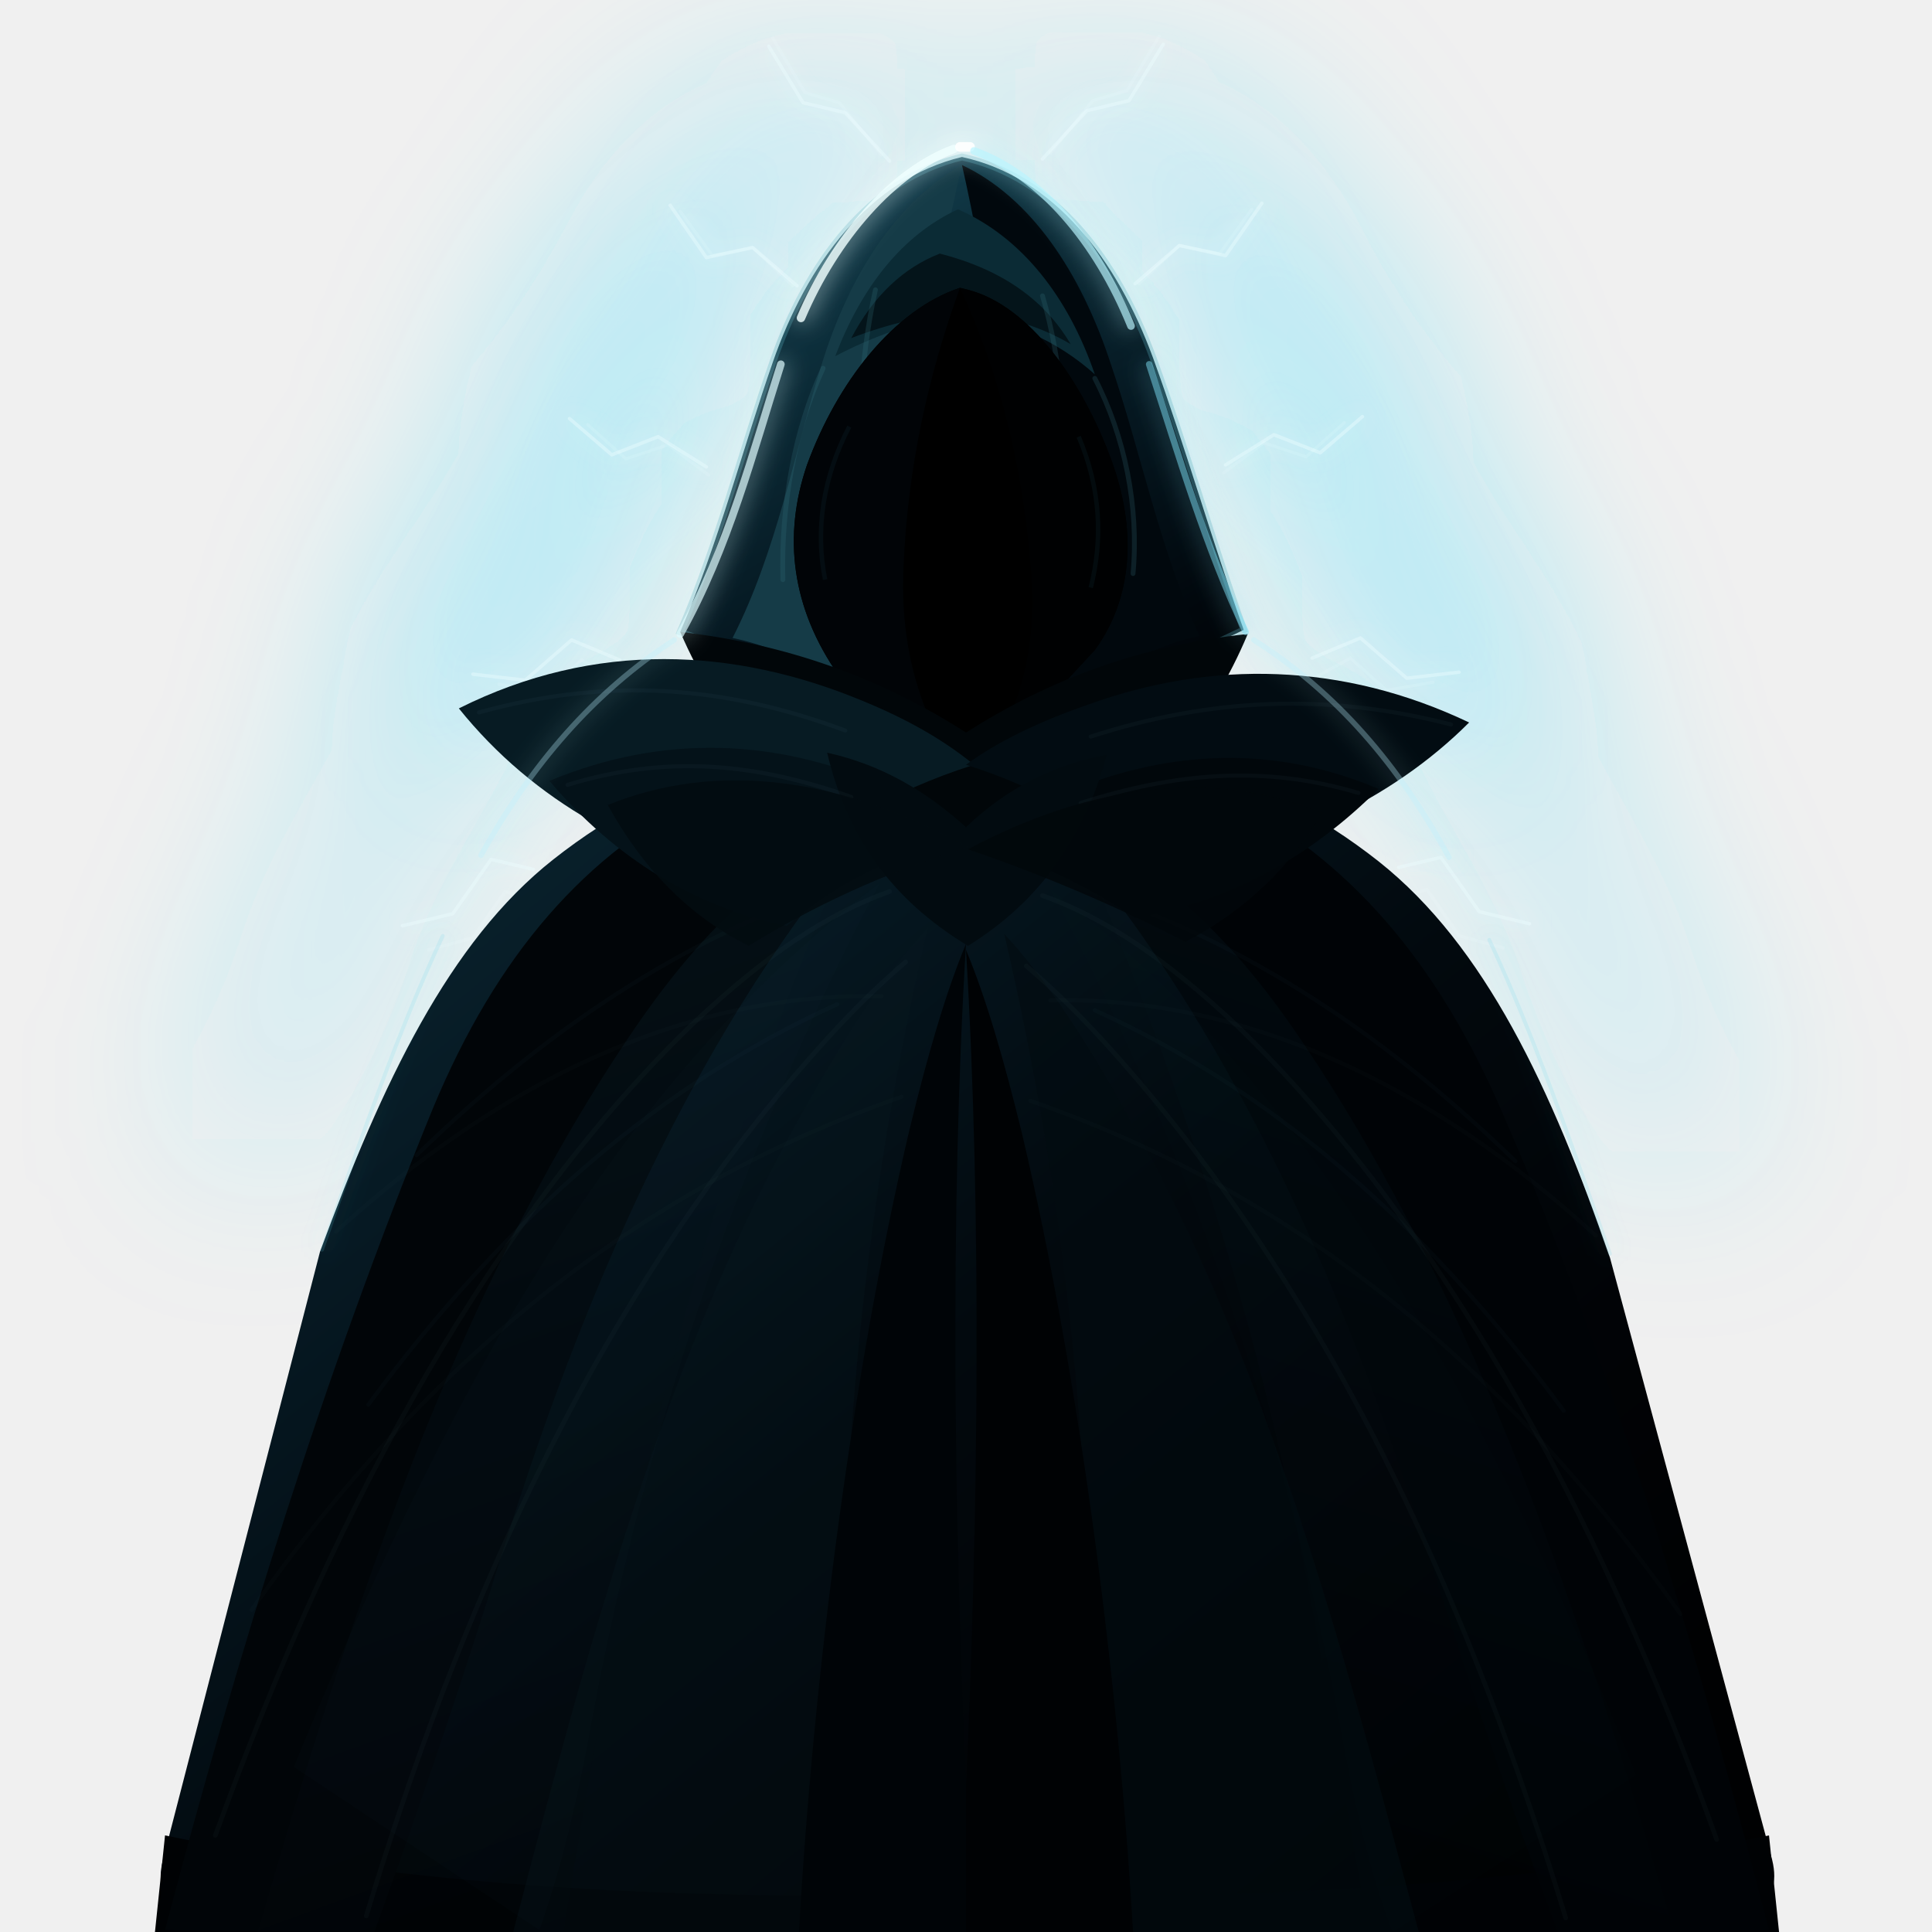
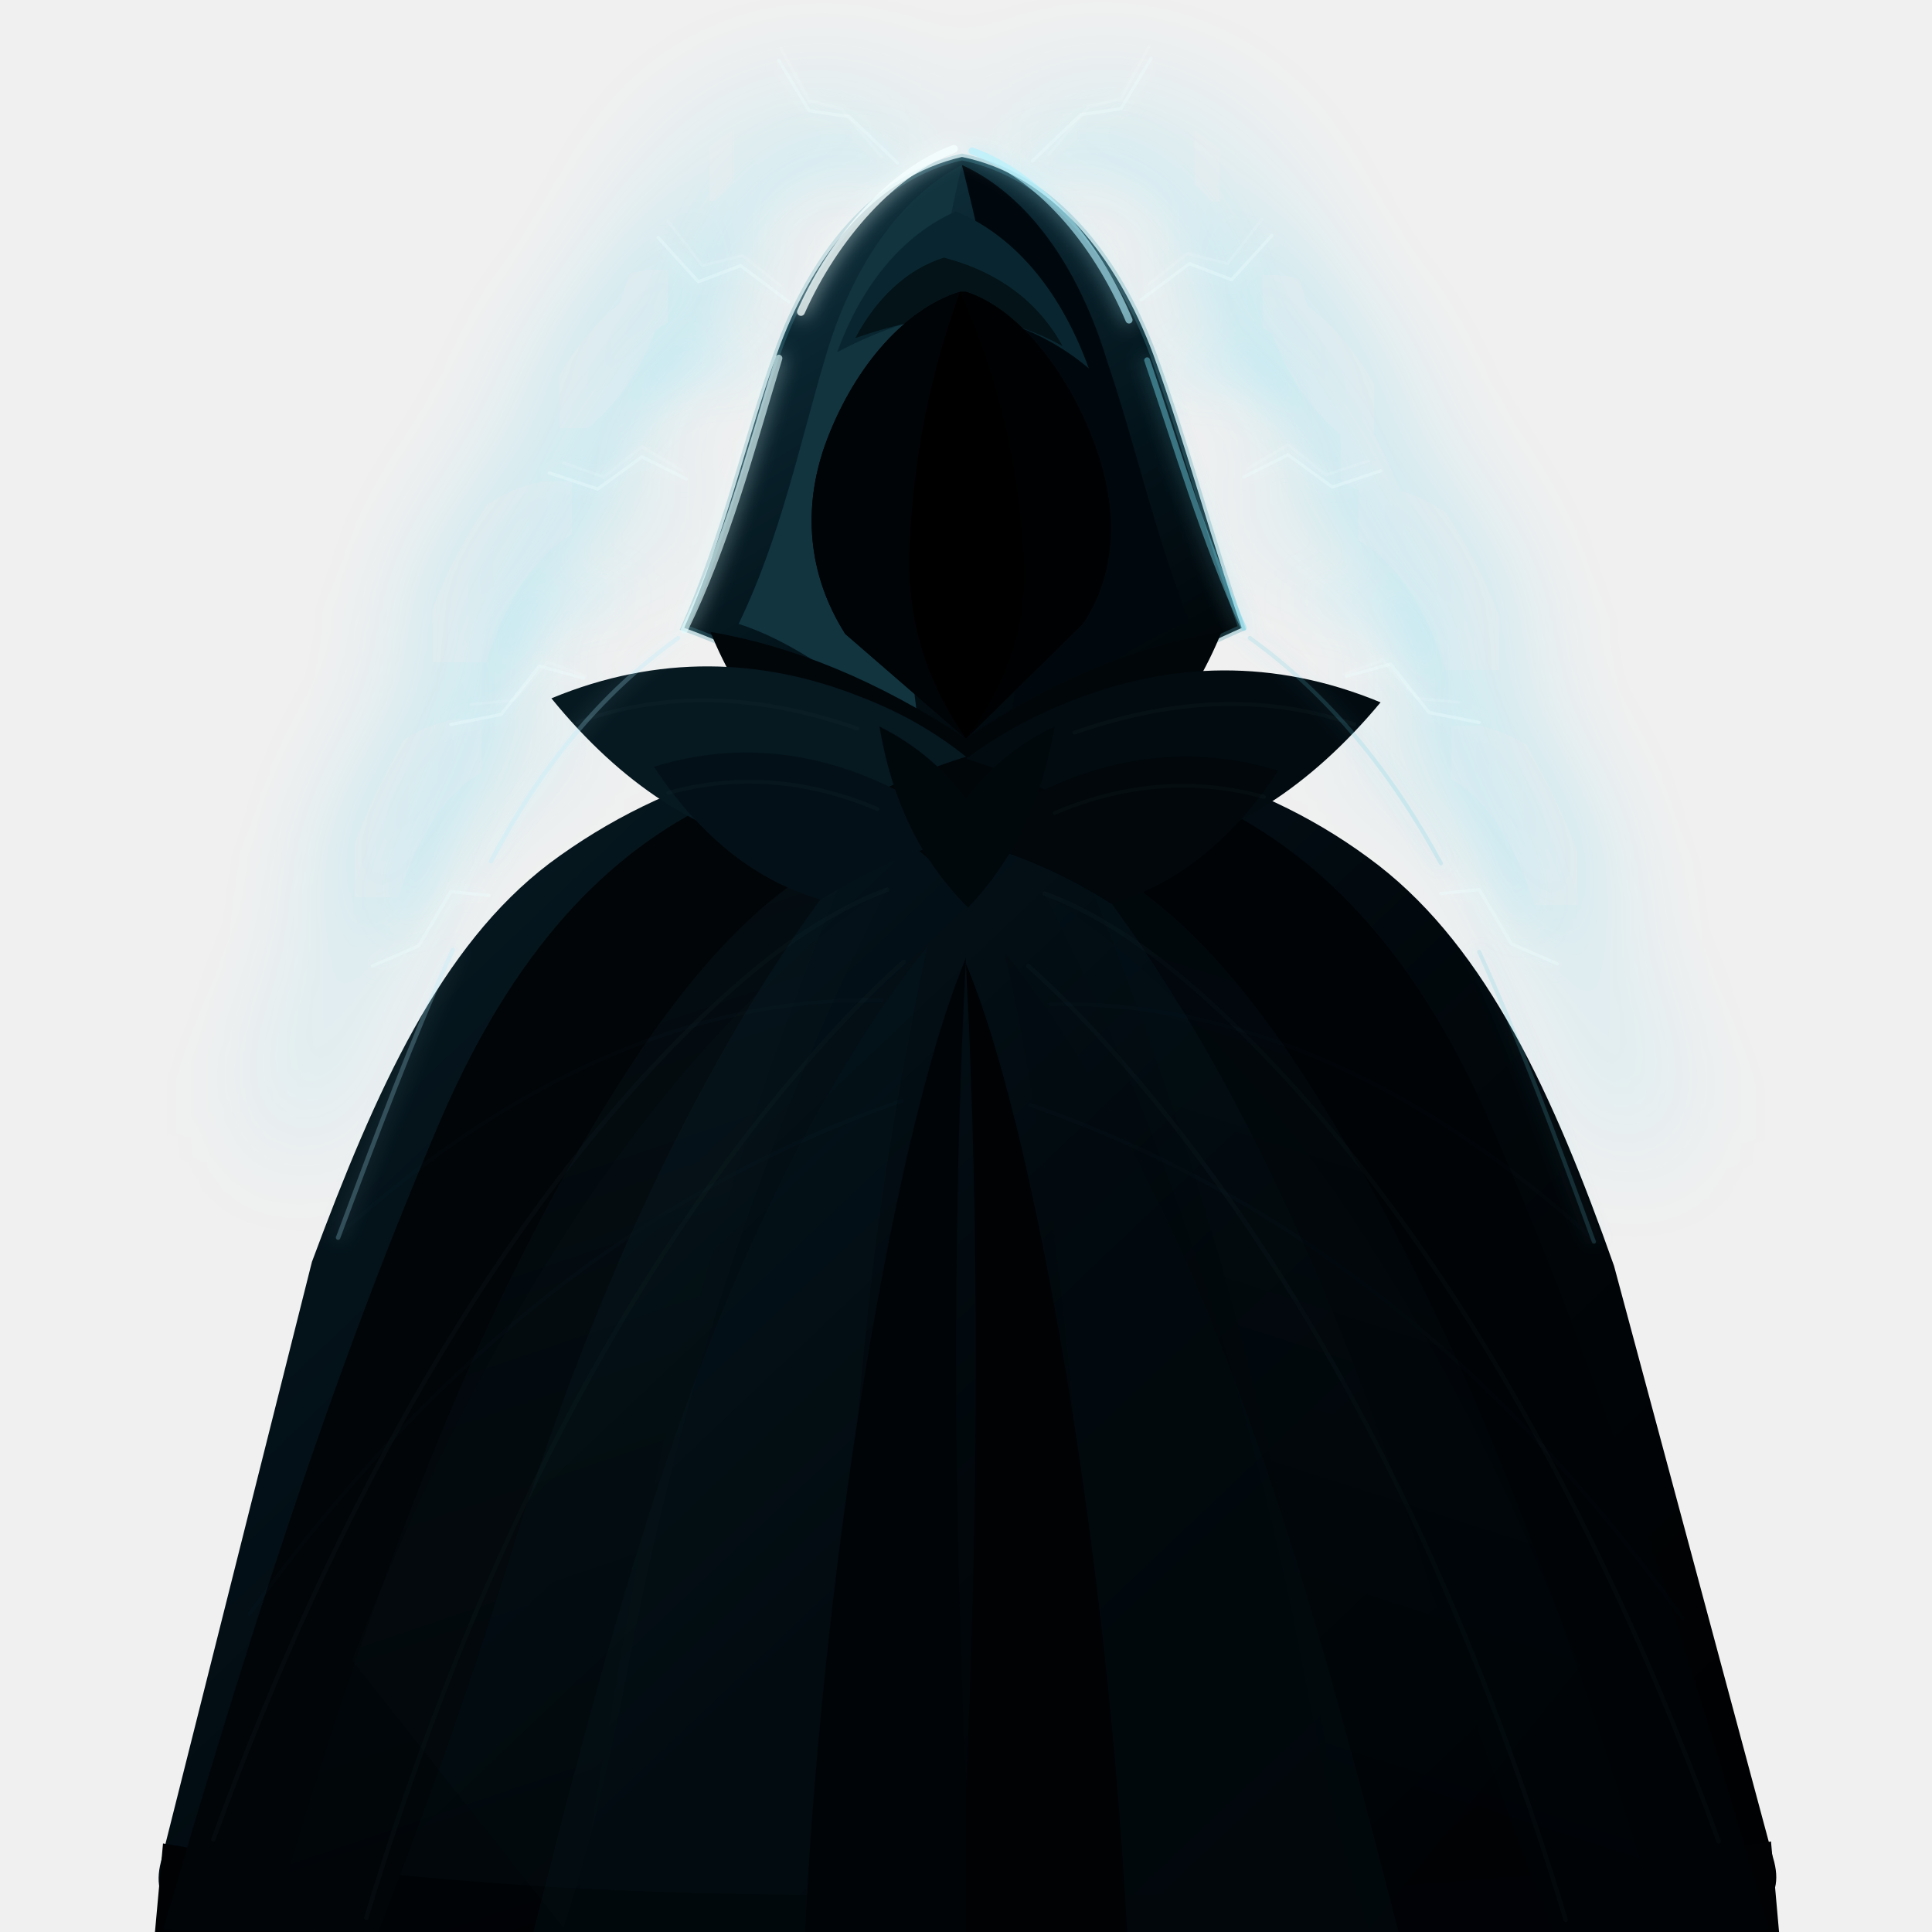
- <svg xmlns="http://www.w3.org/2000/svg" viewBox="0 0 96 96" role="img" aria-labelledby="t d" data-brand-vector-source="canonical-reference-v2-throat-aura-textile-v16-0">
+ <svg xmlns="http://www.w3.org/2000/svg" viewBox="0 0 96 96" role="img" aria-labelledby="t d" data-brand-vector-source="canonical-reference-v2-tapered-aura-cowl-v16-1">
  <style>
-   @media (hover:hover) and (pointer:fine){
-   svg [data-brand-atmosphere],svg [data-brand-energy],svg [data-brand-figure],svg [data-brand-folds],svg [data-brand-hood],svg [data-brand-hood-layers],svg [data-brand-face-void],svg [data-brand-face-depth],svg [data-brand-collar],svg [data-brand-rim-light],svg [data-brand-texture],svg [data-brand-seams]{transform-box:fill-box;transform-origin:center;transition-property:transform,opacity;transition-duration:720ms;transition-timing-function:cubic-bezier(.16,1,.3,1)}
-   svg:hover [data-brand-atmosphere]{transform:translate(-.9px,-.55px) scale(1.02)}
-   svg:hover [data-brand-energy]{transform:translate(1.1px,.6px) rotate(.2deg)}
-   svg:hover [data-brand-figure]{transform:translate(.14px,.08px)}
-   svg:hover [data-brand-folds]{transform:translate(.48px,.3px)}
-   svg:hover [data-brand-hood]{transform:translate(.58px,.34px)}
-   svg:hover [data-brand-hood-layers]{transform:translate(.86px,.5px)}
-   svg:hover [data-brand-face-void],svg:hover [data-brand-face-depth]{transform:translate(-.22px,-.14px)}
-   svg:hover [data-brand-collar]{transform:translate(.72px,.42px)}
-   svg:hover [data-brand-rim-light]{transform:translate(1px,.6px)}
-   svg:hover [data-brand-texture],svg:hover [data-brand-seams]{transform:translate(.34px,.21px)}
-   }
-   @media (prefers-reduced-motion:reduce){svg *{transition:none!important;transform:none!important}}
-   </style>
+ @media (hover:hover) and (pointer:fine){
+ svg [data-brand-depth]{transform-box:fill-box;transform-origin:center;transition:transform 720ms cubic-bezier(.16,1,.3,1),opacity 720ms cubic-bezier(.16,1,.3,1)}
+ svg:hover [data-brand-atmosphere]{transform:translate(-.85px,-.48px) scale(1.018)}
+ svg:hover [data-brand-energy]{transform:translate(1.05px,.58px) rotate(.18deg)}
+ svg:hover [data-brand-figure]{transform:translate(.14px,.08px)}
+ svg:hover [data-brand-folds]{transform:translate(.46px,.28px)}
+ svg:hover [data-brand-hood]{transform:translate(.56px,.33px)}
+ svg:hover [data-brand-hood-layers]{transform:translate(.84px,.48px)}
+ svg:hover [data-brand-face-void],svg:hover [data-brand-face-depth]{transform:translate(-.2px,-.12px)}
+ svg:hover [data-brand-collar]{transform:translate(.68px,.4px)}
+ svg:hover [data-brand-rim-light]{transform:translate(.96px,.56px)}
+ svg:hover [data-brand-texture],svg:hover [data-brand-seams]{transform:translate(.32px,.2px)}
+ }
+ @media (prefers-reduced-motion:reduce){svg *{transition:none!important;transform:none!important}}
+ </style>
  <defs>
-     <linearGradient id="cloak" x1="21" y1="37" x2="69" y2="96" gradientUnits="userSpaceOnUse">
-       <stop stop-color="#0b2631" />
-       <stop offset=".22" stop-color="#061923" />
-       <stop offset=".52" stop-color="#02090e" />
-       <stop offset=".78" stop-color="#010306" />
+     <linearGradient id="cloak" x1="19" y1="37" x2="75" y2="96" gradientUnits="userSpaceOnUse">
+       <stop stop-color="#081b23" />
+       <stop offset=".28" stop-color="#031017" />
+       <stop offset=".58" stop-color="#01070b" />
      <stop offset="1" stop-color="#000102" />
    </linearGradient>
-     <linearGradient id="hood" x1="39" y1="7" x2="58" y2="39" gradientUnits="userSpaceOnUse">
-       <stop stop-color="#1a4c5d" />
-       <stop offset=".23" stop-color="#0d303d" />
-       <stop offset=".55" stop-color="#051720" />
-       <stop offset=".82" stop-color="#01070c" />
+     <linearGradient id="hood" x1="39" y1="7" x2="58" y2="38" gradientUnits="userSpaceOnUse">
+       <stop stop-color="#123945" />
+       <stop offset=".26" stop-color="#0a2530" />
+       <stop offset=".6" stop-color="#03131a" />
      <stop offset="1" stop-color="#000204" />
    </linearGradient>
-     <linearGradient id="leftCloth" x1="17" y1="44" x2="36" y2="96" gradientUnits="userSpaceOnUse">
-       <stop stop-color="#09212a" />
-       <stop offset=".42" stop-color="#031017" />
-       <stop offset="1" stop-color="#010205" />
+     <linearGradient id="left" x1="17" y1="43" x2="35" y2="96" gradientUnits="userSpaceOnUse">
+       <stop stop-color="#071b22" />
+       <stop offset=".55" stop-color="#020b10" />
+       <stop offset="1" stop-color="#000204" />
    </linearGradient>
-     <linearGradient id="rightCloth" x1="76" y1="43" x2="59" y2="96" gradientUnits="userSpaceOnUse">
-       <stop stop-color="#061821" />
-       <stop offset=".46" stop-color="#020b11" />
+     <linearGradient id="right" x1="78" y1="43" x2="61" y2="96" gradientUnits="userSpaceOnUse">
+       <stop stop-color="#05151c" />
+       <stop offset=".55" stop-color="#01080d" />
      <stop offset="1" stop-color="#000204" />
    </linearGradient>
    <filter id="mist" x="-180%" y="-180%" width="460%" height="460%">
-       <feGaussianBlur stdDeviation="4.8" />
+       <feGaussianBlur stdDeviation="2.8" />
    </filter>
    <filter id="soft" x="-180%" y="-180%" width="460%" height="460%">
-       <feGaussianBlur stdDeviation="3.1" />
-     </filter>
-     <filter id="aura" x="-200%" y="-200%" width="500%" height="500%">
-       <feGaussianBlur stdDeviation="3.9" />
+       <feGaussianBlur stdDeviation="1.15" />
    </filter>
    <filter id="glow" x="-180%" y="-180%" width="460%" height="460%">
-       <feGaussianBlur stdDeviation=".58" result="b" />
+       <feGaussianBlur stdDeviation=".48" result="b" />
      <feMerge>
        <feMergeNode in="b" />
        <feMergeNode in="SourceGraphic" />
      </feMerge>
    </filter>
  </defs>
  <g data-brand-atmosphere="" data-brand-depth="far" aria-hidden="true" fill="none" stroke-linecap="round" stroke-linejoin="round">
-     <g filter="url(#mist)" stroke="#25d6ff" stroke-opacity=".35" stroke-width="4.1">
-       <path d="M44.8 6.1C39.2 3.9 34.9 7.1 32.4 11.8C30.8 14.8 29.2 17.3 27.1 19.7" />
-       <path d="M37.5 15.9C33.2 14.8 29.6 18 27.4 22.4C25.4 26.5 22.5 29.5 20.8 33.7" />
-       <path d="M31.5 27.5C27.4 27.2 24.1 30.6 22 35.3C20.2 39.4 17.6 42.7 16.2 47.1C15.3 49.9 14.1 52.5 12.5 54.9" />
-       <path d="M51.2 6C56.6 3.8 61 7.3 63.5 12.1C65 15.1 66.7 17.7 68.9 20.2" />
-       <path d="M58.4 16.1C62.8 15 66.4 18.3 68.6 22.8C70.5 26.9 73.5 30 75.1 34.3" />
-       <path d="M64.5 27.9C68.6 27.6 72 31 74 35.8C75.8 39.9 78.4 43.3 79.8 47.7C80.7 50.5 81.9 53.1 83.5 55.5" />
+     <g filter="url(#mist)" stroke="#20c9f2" stroke-opacity=".2" stroke-width="2.15">
+       <path d="M45.2 7.6C40.7 4.9 36.2 6.7 33.8 10.6C31.7 14 32.1 17.3 28.7 20.3" />
+       <path d="M38.1 15.1C33.7 12.9 29.9 16.3 27.9 20.8C26.2 24.7 23.3 27.3 22.1 32" />
+       <path d="M32.5 25.2C28.2 23.8 24.8 27.3 23.2 32.4C21.9 36.5 19.2 39.5 18.1 44.1" />
+       <path d="M27.1 36.8C23.1 36.1 20.1 39.7 18.7 44.5C17.7 48.2 15.6 51.4 14.8 55.5" />
+       <path d="M50.7 7.5C55 4.8 59.7 6.8 62.1 10.8C64.1 14.2 63.7 17.6 67.2 20.7" />
+       <path d="M57.9 15.4C62.3 13.2 66.1 16.6 68.1 21.1C69.8 25 72.7 27.7 73.9 32.4" />
+       <path d="M63.4 25.5C67.8 24.1 71.2 27.7 72.8 32.8C74.1 36.9 76.8 39.9 77.9 44.5" />
+       <path d="M68.9 37.1C72.9 36.4 75.9 40 77.3 44.8C78.3 48.5 80.4 51.7 81.2 55.8" />
    </g>
-     <g filter="url(#soft)" stroke="#8cefff" stroke-opacity=".43" stroke-width="1.25">
-       <path d="M43.8 8.1C39.9 7 36.9 9.6 35.1 13.4C33.4 17 31.4 20.1 29.5 23.5" />
-       <path d="M35.7 21.8C32.3 21.4 29.6 24.1 27.8 27.8C26.3 31 24.2 33.9 22.7 37.3" />
-       <path d="M52.1 8C56 7 59 9.7 60.8 13.5C62.5 17.1 64.5 20.2 66.4 23.6" />
-       <path d="M60.2 22C63.6 21.6 66.3 24.3 68.1 28C69.6 31.2 71.7 34.1 73.2 37.5" />
+     <g filter="url(#soft)" stroke="#77e7ff" stroke-opacity=".28" stroke-width=".72">
+       <path d="M44.8 8.5C41.3 6.7 38.2 8.3 36.4 11.4C34.9 14 34.8 16.8 32.1 19.1" />
+       <path d="M37.1 18.3C33.7 17.1 31 19.8 29.5 23.2C28.1 26.4 25.8 28.7 24.9 32.3" />
+       <path d="M30.6 29.7C27.4 29.1 25 31.8 23.8 35.7C22.9 38.9 21 41.5 20.2 45.1" />
+       <path d="M51.1 8.4C54.6 6.6 57.8 8.3 59.6 11.5C61.1 14.1 61.2 16.9 63.9 19.3" />
+       <path d="M58.8 18.5C62.2 17.3 65 20 66.5 23.4C67.9 26.6 70.2 28.9 71.1 32.5" />
+       <path d="M65.3 29.9C68.5 29.3 70.9 32 72.1 35.9C73 39.1 74.9 41.7 75.7 45.3" />
    </g>
-     <path filter="url(#glow)" stroke="#eefeff" stroke-opacity=".43" stroke-width=".17" d="M44.2 8L42 5.6L39.9 5.1L38.2 2.3M39.6 14.2L37.4 12.3L35.1 12.8L33.3 10.2M35.1 23.2L32.7 21.7L30.4 22.6L28.3 20.8M30.8 32.8L28.4 31.8L26.1 33.8L23.5 33.5M26.5 43.2L24.4 42.7L22.5 45.4L20 46M51.8 7.9L54 5.5L56.1 5L57.8 2.2M56.4 14.1L58.6 12.2L60.9 12.7L62.7 10.1M60.9 23.1L63.3 21.6L65.6 22.5L67.7 20.7M65.2 32.7L67.6 31.7L69.9 33.7L72.5 33.4M69.5 43.1L71.6 42.6L73.5 45.3L76 45.9" />
+     <path filter="url(#glow)" stroke="#efffff" stroke-opacity=".34" stroke-width=".16" d="M44.6 8.1L42.2 5.8L40.2 5.5L38.7 3M39.2 15L36.8 13.2L34.7 14L32.7 11.8M34.1 23.8L31.9 22.7L29.7 24.3L27.3 23.5M29 33.7L26.8 33.1L24.9 35.5L22.4 36M24.3 44.5L22.4 44.3L20.8 47L18.5 48M51.3 8L53.7 5.7L55.7 5.4L57.2 2.9M56.7 14.9L59.1 13.1L61.2 13.9L63.2 11.7M61.8 23.7L64 22.6L66.2 24.2L68.6 23.4M66.9 33.6L69.1 33L71 35.4L73.5 35.9M71.6 44.4L73.5 44.2L75.1 46.9L77.4 47.9" />
  </g>
-   <g data-brand-energy="" data-brand-depth="near-light" aria-hidden="true" fill="none" stroke="#f1feff" stroke-opacity=".13" stroke-width=".15" stroke-linecap="round" filter="url(#glow)">
-     <path d="M43.8 7.7L41.7 5.1L40 4.6L38.4 1.9M39.4 14.2L37.4 12.3L35.4 12.7L33.8 10.5M35.2 23.6L33.2 22.1L31.1 22.8L29.2 21.1M30.9 33.9L28.9 32.8L27.1 34.4L24.8 34M26.8 44.8L25.1 44.3L23.5 46.6L21.3 47.2M52.2 7.6L54.3 5L56 4.5L57.6 1.8M56.6 14.1L58.6 12.2L60.6 12.6L62.2 10.4M60.8 23.5L62.8 22L64.9 22.7L66.8 21M65.1 33.8L67.1 32.7L68.9 34.3L71.2 33.9M69.2 44.7L70.9 44.2L72.5 46.5L74.7 47.1" />
+   <g data-brand-energy="" data-brand-depth="near-light" aria-hidden="true" fill="none" stroke="#f5ffff" stroke-opacity=".12" stroke-width=".14" stroke-linecap="round" filter="url(#glow)">
+     <path d="M43.8 7.8L41.8 5.4L40.2 5L38.8 2.4M38.8 14.2L36.9 12.7L34.9 13.2L33.2 11M33.9 23.4L31.9 22.2L30 23.7L28 23M29.1 33.6L27.2 32.9L25.5 34.8L23.4 35M52.1 7.7L54.1 5.3L55.7 4.9L57.1 2.3M57.1 14.1L59 12.6L61 13.1L62.7 10.9M62 23.3L64 22.1L65.9 23.6L68 22.9M66.8 33.5L68.7 32.8L70.4 34.7L72.5 34.9" />
  </g>
  <g data-brand-figure="" data-brand-depth="base">
-     <path data-brand-cloak="" d="M48 36.8C40.2 36.1 33.2 38.2 27.5 42.7C22.3 46.8 19 53.8 15.9 62.2L8.1 92.4C7.5 94.8 9.2 95.8 12.6 95.9C23.1 96.1 34.4 96 42.9 95.8C45.8 95.7 47.3 95 48 93.8C48.8 95 50.3 95.7 53.3 95.8C62.1 96 73.3 96.1 83.8 95.8C87.1 95.6 88.7 94.6 88 92.2L80 62.5C77.1 54.1 73.8 47 68.5 42.8C62.8 38.3 55.8 36.2 48 36.8Z" fill="url(#cloak)" />
-     <path d="M8.2 91.2C19.7 93.6 32.8 94.5 48 94.1C63 94.5 76.3 93.6 87.9 91.2L88.4 96H7.7Z" fill="#000204" />
+     <path data-brand-cloak="" d="M48 37.2C40.3 36.6 33.2 38.5 27.3 42.9C21.9 47 18.7 54.1 15.5 62.7L8 92.5C7.4 94.8 9.1 95.8 12.5 95.9C23 96.1 34.4 96 42.9 95.8C45.8 95.7 47.3 95 48 93.8C48.8 95 50.3 95.7 53.3 95.8C62.1 96 73.4 96.1 83.9 95.8C87.2 95.6 88.8 94.6 88.1 92.3L80.2 62.9C77.2 54.4 73.9 47.2 68.5 43C62.8 38.6 55.7 36.7 48 37.2Z" fill="url(#cloak)" />
+     <path d="M8.1 91.6C20.3 93.7 33.6 94.4 48 94.1C62.5 94.4 75.8 93.7 88 91.5L88.4 96H7.7Z" fill="#000204" />
    <g data-brand-folds="" data-brand-depth="mid">
-       <path d="M8.2 95.9C11.8 82.2 16.1 68.3 21.5 55.1C24.7 47.4 29.1 42.4 35.1 39.4C38.2 37.9 40.7 38.8 43.1 41.3C35.1 50.6 29.4 63 25.1 76.7C22.9 83.8 20.7 90.2 18.6 96Z" fill="#010508" />
-       <path d="M12.8 96C17.4 80.1 22.6 64.4 31.2 51.6C34.8 46.2 38.4 42.9 42.5 41.4C36.7 54.6 32.6 68.6 30.3 82.4C29.3 88.3 28.5 92.8 28 96Z" fill="url(#leftCloth)" opacity=".43" />
-       <path d="M25.5 96C29.1 82.3 33 67.2 40.2 54.7C42.1 51.3 44 48.4 46.1 46.1C43 59.4 41.6 73.2 42 85.8C42.2 90.2 42.3 93.6 42.2 96Z" fill="#061820" opacity=".28" />
-       <path d="M39.7 96C40.4 83.6 42.3 68.4 45.2 56.1C46.1 52.4 47 49.3 48 46.9C47.2 60.2 47.4 75.3 48 88.5L48 96Z" fill="#000407" />
-       <path d="M87.9 95.9C84.4 82.4 80.4 68.5 74.7 55.4C71.4 47.7 67 42.7 61 39.6C57.9 38 55.4 38.9 52.9 41.5C60.9 50.9 66.6 63.3 70.9 77C73.1 84 75.3 90.4 77.4 96Z" fill="#000306" />
-       <path d="M83.2 96C78.6 80.4 73.4 64.7 64.8 51.9C61.2 46.5 57.6 43.2 53.5 41.7C59.3 54.9 63.4 68.9 65.7 82.7C66.7 88.6 67.5 93 68 96Z" fill="url(#rightCloth)" opacity=".35" />
-       <path d="M70.5 96C66.9 82.6 63 67.5 55.8 55C53.9 51.6 52 48.7 49.9 46.4C53 59.7 54.4 73.5 54 86.1C53.8 90.5 53.7 93.7 53.8 96Z" fill="#020b10" opacity=".62" />
-       <path d="M56.3 96C55.6 83.9 53.7 68.7 50.8 56.4C49.9 52.7 49 49.6 48 47.2C48.8 60.5 48.6 75.6 48 88.8L48 96Z" fill="#000204" />
-       <path d="M14.6 87.8C22.8 67.8 31.2 53.3 43.7 43.9C36.5 57.5 31.8 72.1 29.2 86.6C28.5 90.3 27.7 93.4 26.8 95.9Z" fill="#1b4d58" opacity=".034" />
-       <path d="M81.3 88.2C73.2 68.1 64.7 53.6 52.2 44.2C59.5 57.8 64.2 72.4 66.8 86.9C67.5 90.6 68.3 93.7 69.2 96Z" fill="#0b2932" opacity=".024" />
-       <path d="M20.7 57.4C27.7 50.6 34.8 46.2 42.4 43.8M18.3 69.8C25.4 60.2 33 53.8 41.6 49.9M75.3 57.7C68.3 50.9 61.2 46.5 53.6 44.1M77.7 70.1C70.6 60.5 63 54.1 54.4 50.2" fill="none" stroke="#5f9ca7" stroke-opacity=".03" stroke-width=".2" stroke-linecap="round" />
+       <path d="M8.1 95.9C12.2 81.8 16.5 68.2 22 55.4C25.5 47.4 30 42.4 35.8 39.7C38.9 38.3 41.1 39.2 43 41.8C35.3 51.2 29.5 64 25.3 77.5C23.1 84.5 20.9 90.6 18.8 96Z" fill="#010508" />
+       <path d="M13.4 96C18.1 80.2 23.5 64.6 31.9 52.1C35.3 47.1 38.7 43.8 42.5 42.1C37 55.1 33.1 68.9 30.8 82.6C29.8 88.4 29 92.9 28.5 96Z" fill="url(#left)" opacity=".42" />
+       <path d="M26.5 96C30 82.3 33.7 67.7 40.5 55.5C42.5 51.9 44.3 49.2 46.1 47C43.2 60.2 41.9 73.7 42.2 86.1C42.4 90.4 42.5 93.7 42.4 96Z" fill="#061820" opacity=".24" />
+       <path d="M40 96C40.6 83.9 42.4 69 45.2 56.9C46.1 53.1 47 50 48 47.6C47.3 60.7 47.4 75.5 48 88.6V96Z" fill="#000407" />
+       <path d="M87.9 95.9C83.9 82 79.6 68.4 74 55.7C70.5 47.7 66 42.7 60.2 39.9C57.1 38.5 54.9 39.4 53 42C60.7 51.4 66.5 64.2 70.7 77.7C72.9 84.7 75.1 90.7 77.2 96Z" fill="#000306" />
+       <path d="M82.6 96C77.9 80.5 72.5 64.9 64.1 52.4C60.7 47.4 57.3 44.1 53.5 42.4C59 55.4 62.9 69.2 65.2 82.9C66.2 88.7 67 93 67.5 96Z" fill="url(#right)" opacity=".34" />
+       <path d="M69.5 96C66 82.6 62.3 68 55.5 55.8C53.5 52.2 51.7 49.5 49.9 47.3C52.8 60.5 54.1 74 53.8 86.4C53.6 90.7 53.5 93.8 53.6 96Z" fill="#020b10" opacity=".58" />
+       <path d="M56 96C55.4 84.2 53.6 69.3 50.8 57.2C49.9 53.4 49 50.3 48 47.9C48.7 61 48.6 75.8 48 88.9V96Z" fill="#000204" />
+       <path d="M17.5 82.5C24.3 65 33.5 51.1 44.1 44.1C37.6 56.9 33.5 70.4 31 83.9C30.1 88.5 29.1 92.4 28 95.8Z" fill="#15414c" opacity=".035" />
+       <path d="M78.5 82.8C71.7 65.3 62.5 51.4 51.9 44.4C58.4 57.2 62.5 70.7 65 84.2C65.9 88.8 66.9 92.5 68 95.9Z" fill="#092630" opacity=".023" />
    </g>
-     <path data-brand-hood="" data-brand-depth="mid" d="M47.8 7.8C43.2 8.9 40.1 13.1 38.4 18C36.9 22.3 35.7 27 33.8 31.4C36.8 32.5 39.7 34 42.5 36C44.5 37.4 46.3 38.2 48 38.6C50.1 38.1 52.1 37.1 54 35.8C56.7 33.9 59.2 32.5 61.8 31.3C60.2 26.8 58.9 22.2 57.3 17.8C55.5 12.9 52.4 8.8 47.8 7.8Z" fill="url(#hood)" stroke="#55a9b8" stroke-opacity=".31" stroke-width=".34" />
+     <path data-brand-hood="" data-brand-depth="mid" d="M47.8 7.8C43.4 8.8 40.3 12.8 38.6 17.6C37.1 21.8 36 26.7 34 31.2C36.8 32.2 39.6 33.7 42.5 35.7C44.5 37.1 46.3 37.9 48 38.3C50 37.8 51.9 36.9 53.8 35.6C56.6 33.7 59.2 32.3 61.7 31.2C60.1 26.6 58.9 22 57.3 17.6C55.5 12.8 52.3 8.7 47.8 7.8Z" fill="url(#hood)" stroke="#4c98a8" stroke-opacity=".3" stroke-width=".33" />
    <g data-brand-hood-layers="" data-brand-depth="near">
-       <path d="M47.8 8.2C44.6 10 42.2 13.6 40.8 18.2C39.5 22.4 38.6 27.4 36.4 31.7C39.3 32.3 42.2 34 46.6 37.7C45.1 31.7 45.1 25.6 45.8 19.7C46.3 15.2 47.2 10.7 47.8 8.2Z" fill="#153b47" />
-       <path d="M47.8 8.2C51.2 9.8 53.7 13.5 55.2 18.1C56.7 22.5 57.6 27.2 59.6 31.6C56.8 32.2 53.7 34 49 37.9C50.6 31.6 50.5 25.4 49.7 19.5C49.2 14.8 48.3 10.4 47.8 8.2Z" fill="#01080d" />
-       <path d="M47.6 10.4C44.8 11.7 42.8 14.3 41.5 17.7C43.4 16.7 45.4 16 47.6 15.6C50.2 15.9 52.5 16.9 54.4 18.6C53.1 14.8 50.8 11.8 47.6 10.4Z" fill="#0b2b35" />
-       <path d="M46.7 12.6C44.9 13.3 43.4 14.7 42.3 16.8C44.1 16.1 45.9 15.7 47.6 15.5C49.6 15.6 51.5 16.1 53.2 17.1C51.9 14.9 49.8 13.4 46.7 12.6Z" fill="#04141a" />
-       <path d="M40.9 18.3C39.5 21.3 38.8 25.1 38.9 28.8M54.4 18.8C55.9 21.7 56.6 25.2 56.3 28.5M43.5 14.4C42.7 18 42.6 21.7 43 25M51.8 14.7C52.8 18.1 53 21.6 52.6 24.8" fill="none" stroke="#3a7886" stroke-opacity=".22" stroke-width=".24" stroke-linecap="round" />
+       <path d="M47.8 8.2C44.7 9.8 42.3 13.3 41 17.8C39.8 21.8 38.8 26.7 36.7 31C39.2 31.8 41.9 33.6 45.8 36.9C44.8 31.4 45 25.4 45.8 19.8C46.3 15.3 47.2 10.7 47.8 8.2Z" fill="#11343f" />
+       <path d="M47.8 8.2C51.1 9.7 53.6 13.3 55 17.9C56.4 22 57.4 26.6 59.1 30.9C56.7 31.8 53.9 33.6 50 37C51.1 31.3 50.9 25.3 50 19.6C49.5 15.1 48.4 10.6 47.8 8.2Z" fill="#01080d" />
+       <path d="M47.5 10.5C44.8 11.7 42.8 14.2 41.6 17.5C43.5 16.5 45.4 15.8 47.5 15.5C50 15.8 52.2 16.7 54.1 18.3C52.8 14.7 50.6 11.8 47.5 10.5Z" fill="#092630" />
+       <path d="M46.9 12.8C45 13.4 43.5 14.9 42.5 16.8C44.2 16.2 45.9 15.8 47.6 15.7C49.5 15.8 51.2 16.3 52.8 17.2C51.6 15 49.6 13.5 46.9 12.8Z" fill="#041318" />
    </g>
-     <path data-brand-face-void="" data-brand-depth="deep" d="M47.7 14.3C44.4 15.4 41.6 19 40.1 23.1C38.9 26.6 39.3 30.2 41.7 33.6L48.1 39.1L54.4 32.3C56.3 29.7 56.5 26.3 55.2 22.8C53.8 19 51.2 15.2 48.1 14.4Z" fill="#000" />
+     <path data-brand-face-void="" data-brand-depth="deep" d="M47.7 14.5C44.8 15.4 42.3 18.5 41 22.1C39.9 25.2 40.1 28.5 42 31.5L48 36.7L53.8 31C55.4 28.6 55.6 25.6 54.5 22.4C53.3 18.9 50.8 15.4 48 14.5Z" fill="#000" />
    <g data-brand-face-depth="" data-brand-depth="deep">
-       <path d="M47.7 14.3C44.4 15.4 41.6 19 40.1 23.1C38.9 26.6 39.3 30.2 41.7 33.6L48.1 39.1C45.7 35.7 44.7 32.2 44.9 28.1C45.1 23.3 46.1 18.7 47.7 14.3Z" fill="#010407" />
-       <path d="M47.7 14.3L48.1 14.4C51.2 15.2 53.8 19 55.2 22.8C56.5 26.3 56.3 29.7 54.4 32.3L48.1 39.1C50.8 35.6 51.6 32 51.2 28C50.8 23.2 49.7 18.6 47.7 14.3Z" fill="#000102" />
-       <path d="M42.2 21.2C40.9 23.7 40.5 26.3 41 28.8M53.6 21.7C54.7 24.3 54.8 26.8 54.2 29.2" fill="none" stroke="#10333e" stroke-opacity=".2" stroke-width=".22" />
+       <path d="M47.7 14.5C44.8 15.4 42.3 18.5 41 22.1C39.9 25.2 40.1 28.5 42 31.5L48 36.7C45.9 33.7 45 30.5 45.2 27C45.4 22.7 46.2 18.6 47.7 14.5Z" fill="#010407" />
+       <path d="M47.7 14.5L48 14.5C50.8 15.4 53.3 18.9 54.5 22.4C55.6 25.6 55.4 28.6 53.8 31L48 36.7C50.4 33.5 51.2 30.3 50.8 26.8C50.5 22.6 49.5 18.5 47.7 14.5Z" fill="#000102" />
    </g>
-     <path data-brand-neck-shadow="" d="M33.8 31.4C39.1 32 43.8 33.7 48 36.4C52.1 33.8 56.5 32.1 62 31.5C60.2 35.8 57.2 39.5 53.3 42.1C51.4 43.4 49.7 44.5 48 46.1C46.3 44.5 44.6 43.4 42.7 42.1C38.8 39.5 35.7 35.8 33.8 31.4Z" fill="#010609" />
+     <path data-brand-neck-shadow="" d="M35.3 31.4C39.4 32.1 43.6 33.8 48 36.7C52.3 33.8 56.4 32.1 60.7 31.4C59.2 35.1 56.7 38.2 53.2 40.3C51.2 41.5 49.5 42.8 48 44.5C46.5 42.8 44.8 41.5 42.8 40.3C39.3 38.2 36.8 35.1 35.3 31.4Z" fill="#010609" />
    <g data-brand-collar="" data-brand-depth="near">
-       <path d="M22.8 35.2C29.6 31.8 36.5 32.2 42.8 34.8C45 35.7 46.8 36.7 48.4 38C44.3 39.3 40.9 41.3 38.1 44C31.7 42.7 26.5 39.8 22.8 35.2Z" fill="#071b23" />
-       <path d="M73 35.9C66.7 32.9 60.2 32.8 54.1 35C51.5 35.9 49.5 36.9 48 38C51.8 39.2 54.8 41 57.3 43.5C63.8 42.2 69.1 39.8 73 35.9Z" fill="#020c12" />
-       <path d="M27.3 38.8C33.1 36.4 38.6 36.8 43.6 38.9C45.5 39.7 46.9 40.6 48 41.7C44.5 42.4 41.7 43.8 39.1 46C34.6 45.1 30.6 42.7 27.3 38.8Z" fill="#041219" />
-       <path d="M68.5 39.2C63.3 37 58.2 37.3 53.4 39.2C51.3 40 49.5 40.9 48 41.8C51.2 42.6 54 44 56.4 45.6C61.1 44.8 65.1 42.6 68.5 39.2Z" fill="#01070b" />
-       <path data-brand-throat="" d="M41.1 37.4C43.8 38 46 39.3 48 41.1C50.1 39.1 52.4 38 55 37.5C53.9 41.5 51.8 44.7 48.1 47C44.3 44.7 42.1 41.6 41.1 37.4Z" fill="#020b10" />
-       <path d="M23.8 35.4C30.3 33.6 36.1 34.1 42 36.3M28.2 39C33.1 37.5 37.5 37.9 42.3 39.6M72.1 36C65.9 34.4 60.1 34.7 54.2 36.6M67.5 39.4C62.8 38 58.4 38.4 53.7 39.9" fill="none" stroke="#8cc5cf" stroke-opacity=".04" stroke-width=".2" stroke-linecap="round" />
-       <path d="M30.2 40C35.6 37.8 41.8 38.6 48.1 42.1C43.8 43.4 40.3 45.1 37.2 47C34.2 45.5 31.9 43.1 30.2 40Z" fill="#020b10" opacity=".88" />
-       <path d="M65.7 40.4C60.4 38.2 54.3 38.9 48.1 42.2C52.2 43.6 55.8 45.2 58.9 46.8C61.8 45.3 64.1 43.1 65.7 40.4Z" fill="#01070a" opacity=".86" />
+       <path d="M27.4 34.7C32.7 32.5 37.9 32.7 42.7 34.6C44.8 35.4 46.5 36.4 48 37.6C44.8 38.6 41.8 40.1 39.1 42.3C34.8 41.5 30.9 39 27.4 34.7Z" fill="#061820" />
+       <path d="M68.6 34.9C63.3 32.7 58.1 32.9 53.3 34.8C51.2 35.6 49.5 36.6 48 37.7C51.2 38.7 54.2 40.2 56.9 42.4C61.2 41.6 65.1 39.1 68.6 34.9Z" fill="#020b10" />
+       <path d="M32.5 38.1C36.7 36.8 40.7 37.4 44.2 39.1C45.8 39.8 47 40.7 48 41.6C45.4 42.2 43 43.3 40.8 44.7C37.6 43.8 34.8 41.6 32.5 38.1Z" fill="#031017" />
+       <path d="M63.5 38.3C59.3 37 55.3 37.6 51.8 39.3C50.2 40 49 40.9 48 41.8C50.6 42.4 53 43.5 55.2 44.9C58.4 44 61.2 41.8 63.5 38.3Z" fill="#01070b" />
+       <path data-brand-throat="" d="M43.7 36.1C45.5 37 46.9 38.2 48 39.7C49.2 38.1 50.7 36.9 52.4 36.1C51.8 39.7 50.4 42.7 48.1 45.1C45.7 42.7 44.3 39.7 43.7 36.1Z" fill="#01080c" />
+       <path d="M28.7 35.9C33.4 34.2 38 34.6 42.6 36.2M33.2 39.4C36.8 38.4 40.3 38.8 43.6 40.2M67.3 36C62.6 34.4 58 34.8 53.4 36.4M62.8 39.6C59.2 38.6 55.7 39 52.4 40.4" fill="none" stroke="#77b3bf" stroke-opacity=".035" stroke-width=".19" stroke-linecap="round" />
    </g>
    <g data-brand-texture="" data-brand-depth="mid" fill="none" stroke-linecap="round">
-       <path d="M10.7 91.2C16.8 74.4 24.8 60.1 34.5 50.8C38 47.5 41.1 45.4 44.2 44.3M18.2 95.2C22.8 80 29.3 65.8 38.6 54.5C41 51.6 43 49.5 45 47.8M85.3 91.4C79.3 74.7 71.2 60.4 61.5 51C58 47.7 54.9 45.6 51.8 44.5M77.8 95.3C73.2 80.2 66.7 66 57.4 54.7C55 51.8 53 49.7 51 48" stroke="#76bdc8" stroke-opacity=".034" stroke-width=".23" />
+       <path d="M10.6 91.4C16.7 74.7 24.9 60.2 34.7 50.7C38 47.5 41.1 45.3 44.1 44.2M18.2 95.3C22.8 80.1 29.4 65.8 38.7 54.4C41 51.6 43 49.5 44.9 47.8M85.4 91.5C79.3 74.8 71.1 60.4 61.3 50.9C58 47.7 54.9 45.5 51.9 44.4M77.8 95.4C73.2 80.2 66.6 66 57.3 54.6C55 51.8 53 49.7 51.1 48" stroke="#6aaab5" stroke-opacity=".03" stroke-width=".22" />
    </g>
-     <g data-brand-rim-light="" data-brand-depth="near-light" fill="none" stroke-linejoin="round" stroke-linecap="round" filter="url(#glow)">
-       <path d="M33.8 31.5C36.2 27.2 37.4 22.5 38.8 18.1" stroke="#dffcff" stroke-opacity=".69" stroke-width=".38" />
-       <path d="M39.8 15.8C41.5 11.8 44.4 8.5 47.4 7.4" stroke="#f0ffff" stroke-opacity=".82" stroke-width=".42" />
-       <path d="M47.7 7.3L48.2 7.3" stroke="#fff" stroke-opacity=".9" stroke-width=".48" />
-       <path d="M48.4 7.5C51.7 8.7 54.5 12 56.2 16.2" stroke="#b9f4ff" stroke-opacity=".67" stroke-width=".38" />
-       <path d="M57.1 18.1C58.6 22.7 59.9 27.2 61.9 31.4" stroke="#7ee1f5" stroke-opacity=".49" stroke-width=".32" />
-       <path d="M33.5 31.8C29.5 34.4 26.4 38 23.9 42.5M62.3 31.8C66.4 34.4 69.5 38 72 42.6" stroke="#b9f4ff" stroke-opacity=".31" stroke-width=".27" />
-       <path d="M22 46.5C19.8 51.2 18 56.4 16 62.1M74 46.7C76.2 51.4 78 56.6 80 62.3" stroke="#63d4ef" stroke-opacity=".15" stroke-width=".19" />
+     <g data-brand-rim-light="" data-brand-depth="near-light" fill="none" stroke-linecap="round" filter="url(#glow)">
+       <path d="M34 31.3C36.1 27 37.3 22.4 38.7 17.8" stroke="#e2fdff" stroke-opacity=".63" stroke-width=".35" />
+       <path d="M39.8 15.5C41.5 11.7 44.4 8.5 47.4 7.4" stroke="#f4ffff" stroke-opacity=".78" stroke-width=".39" />
+       <path d="M48.3 7.5C51.6 8.7 54.4 11.9 56.1 15.9" stroke="#b1f2ff" stroke-opacity=".61" stroke-width=".35" />
+       <path d="M57 17.9C58.5 22.3 59.8 26.8 61.8 31.2" stroke="#72dcef" stroke-opacity=".43" stroke-width=".29" />
+       <path d="M33.7 31.7C29.8 34.5 26.8 38.2 24.4 42.8M22.5 47.2C20.5 51.6 18.7 56.4 16.8 61.5" stroke="#aeeeff" stroke-opacity=".24" stroke-width=".22" />
+       <path d="M62.1 31.7C66 34.5 69.1 38.3 71.6 42.9M73.5 47.3C75.5 51.7 77.3 56.5 79.2 61.7" stroke="#5ccde8" stroke-opacity=".18" stroke-width=".2" />
    </g>
-     <g data-brand-seams="" data-brand-depth="mid" fill="none" stroke="#5d9ca8" stroke-opacity=".022" stroke-width=".2" stroke-linecap="round">
-       <path d="M16.7 61.2C24.8 53.8 34 49.3 43.8 49.5M79.3 61.4C71.2 54 62 49.5 52.2 49.7M12.5 80C21.6 67.1 32.2 58.9 44.8 54.5M83.5 80.2C74.4 67.3 63.8 59.1 51.2 54.7" />
+     <g data-brand-seams="" data-brand-depth="mid" fill="none" stroke="#5d9ca8" stroke-opacity=".019" stroke-width=".19" stroke-linecap="round">
+       <path d="M16.7 61.5C24.8 54.1 34 49.5 43.8 49.7M79.3 61.7C71.2 54.3 62 49.7 52.2 49.9M12.4 80.2C21.6 67.4 32.2 59.1 44.8 54.7M83.6 80.4C74.4 67.6 63.8 59.3 51.2 54.9" />
    </g>
  </g>
</svg>
